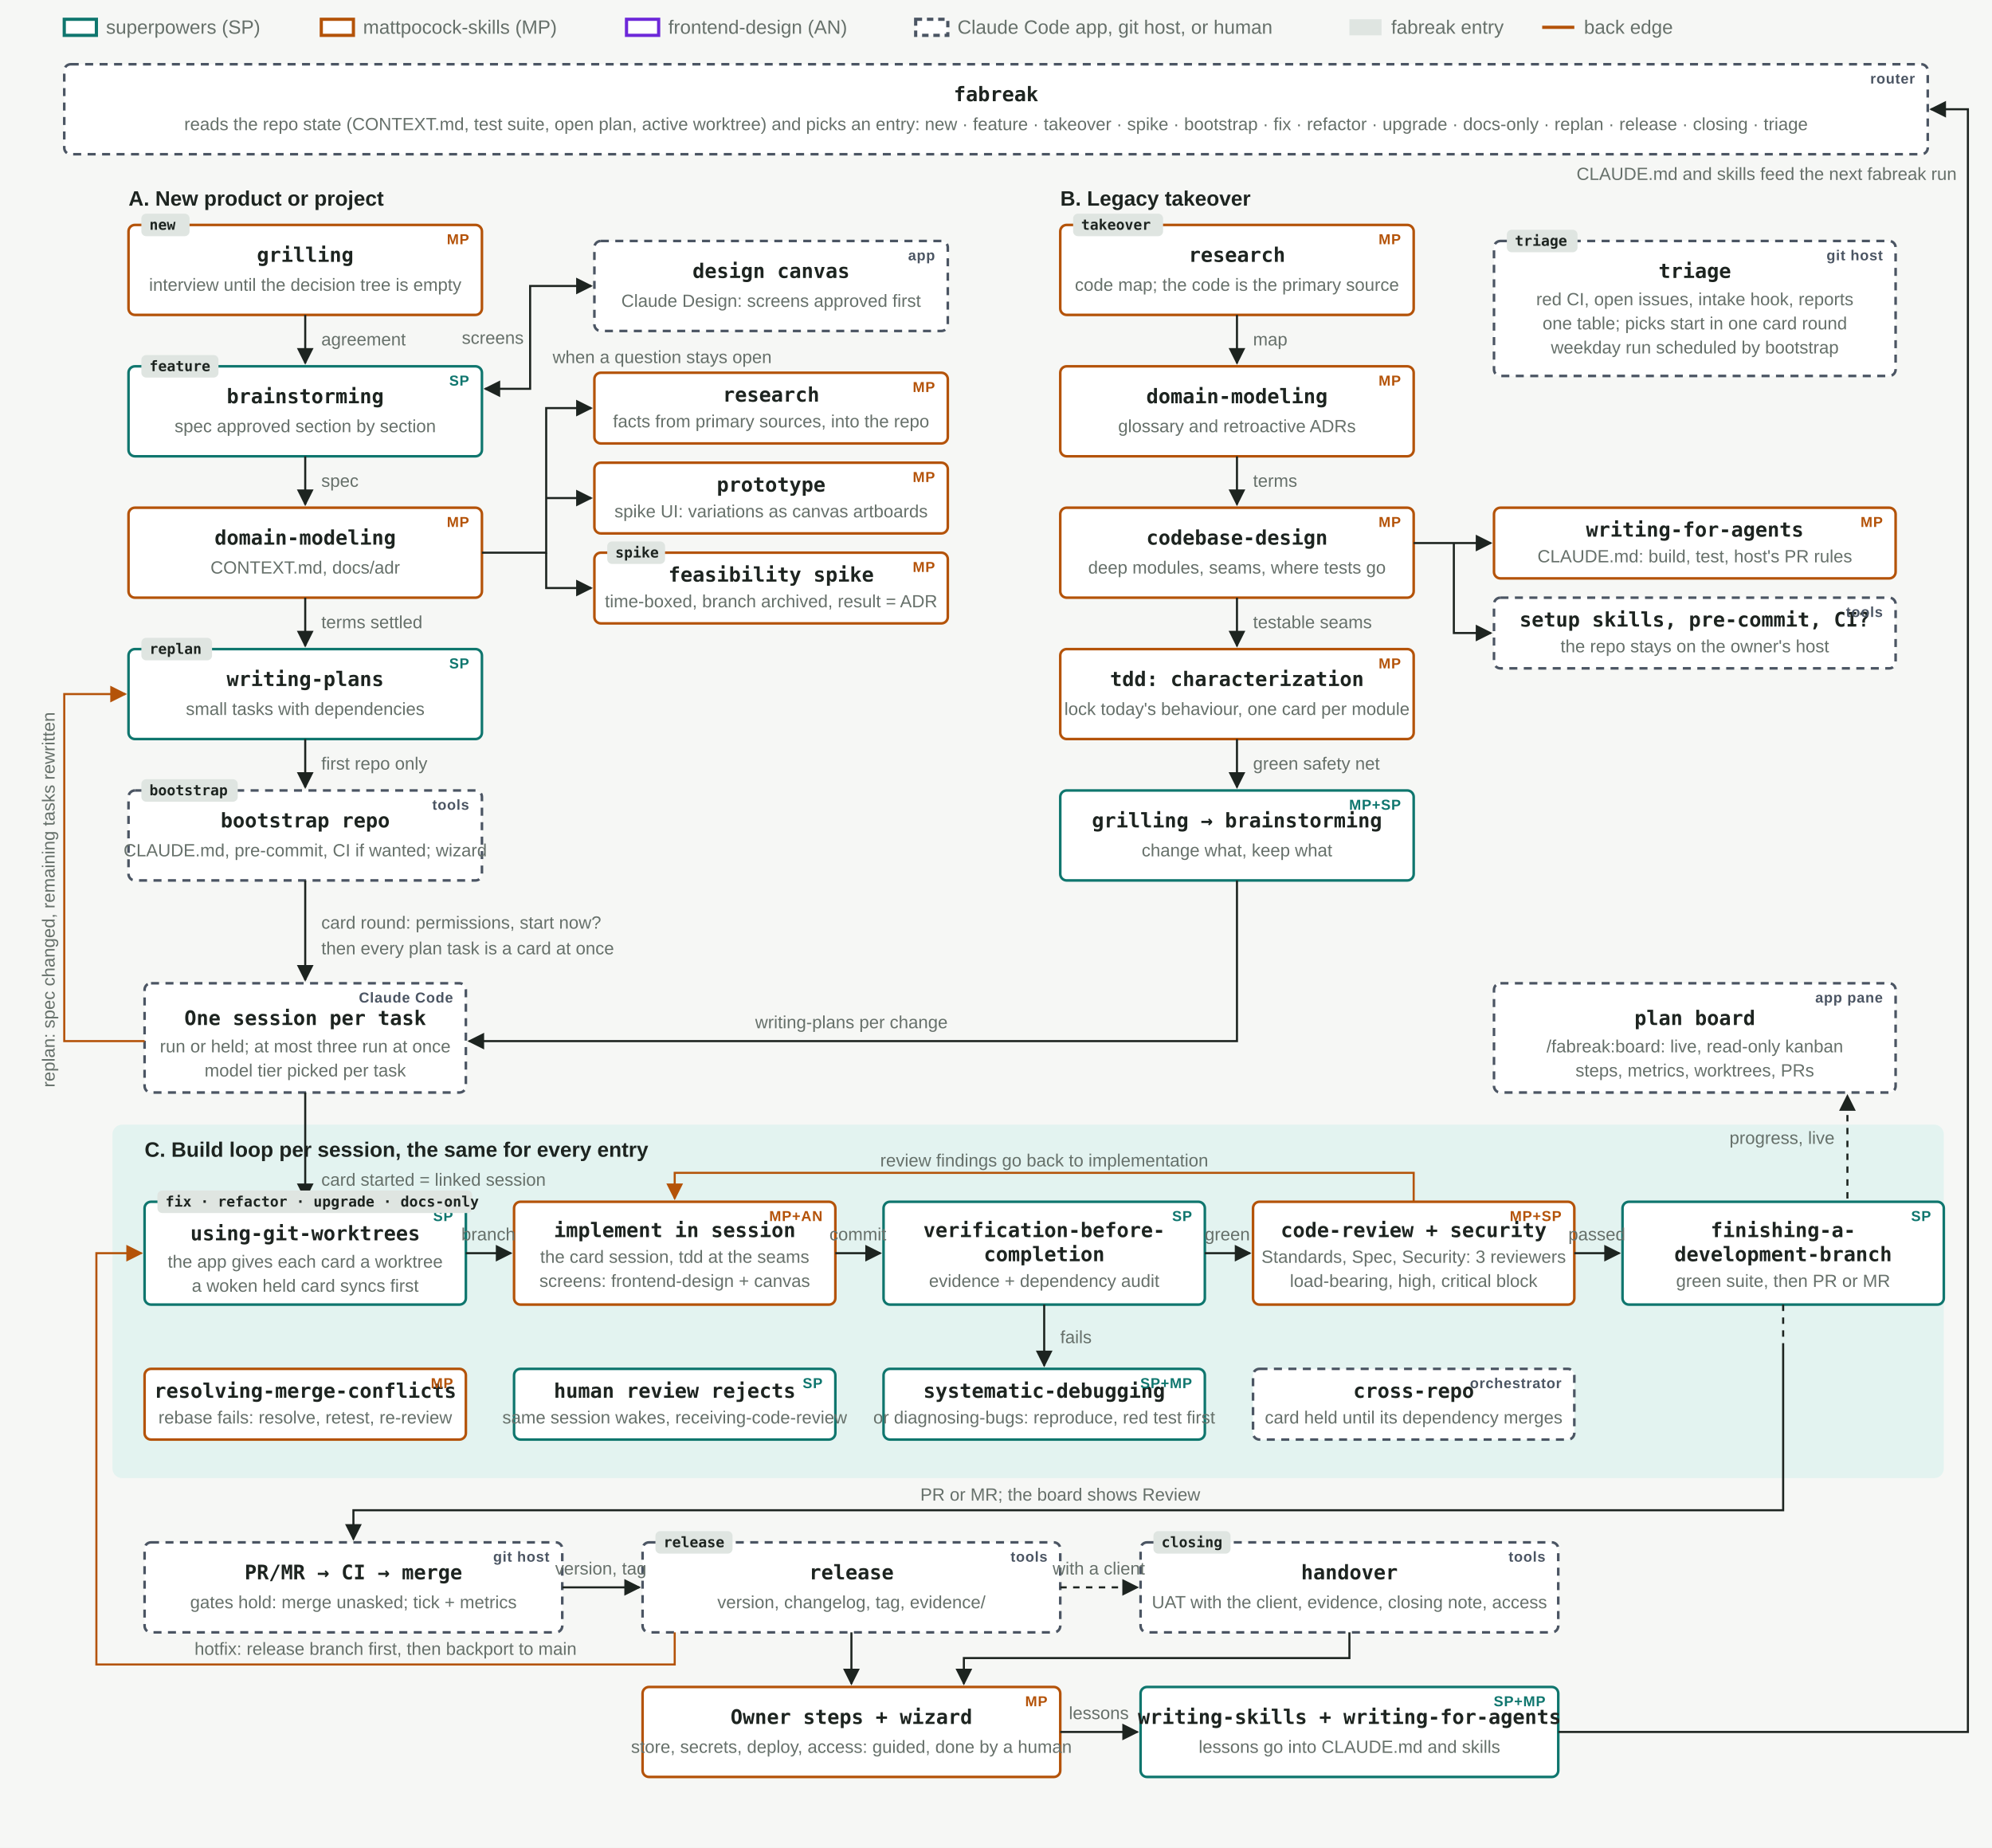
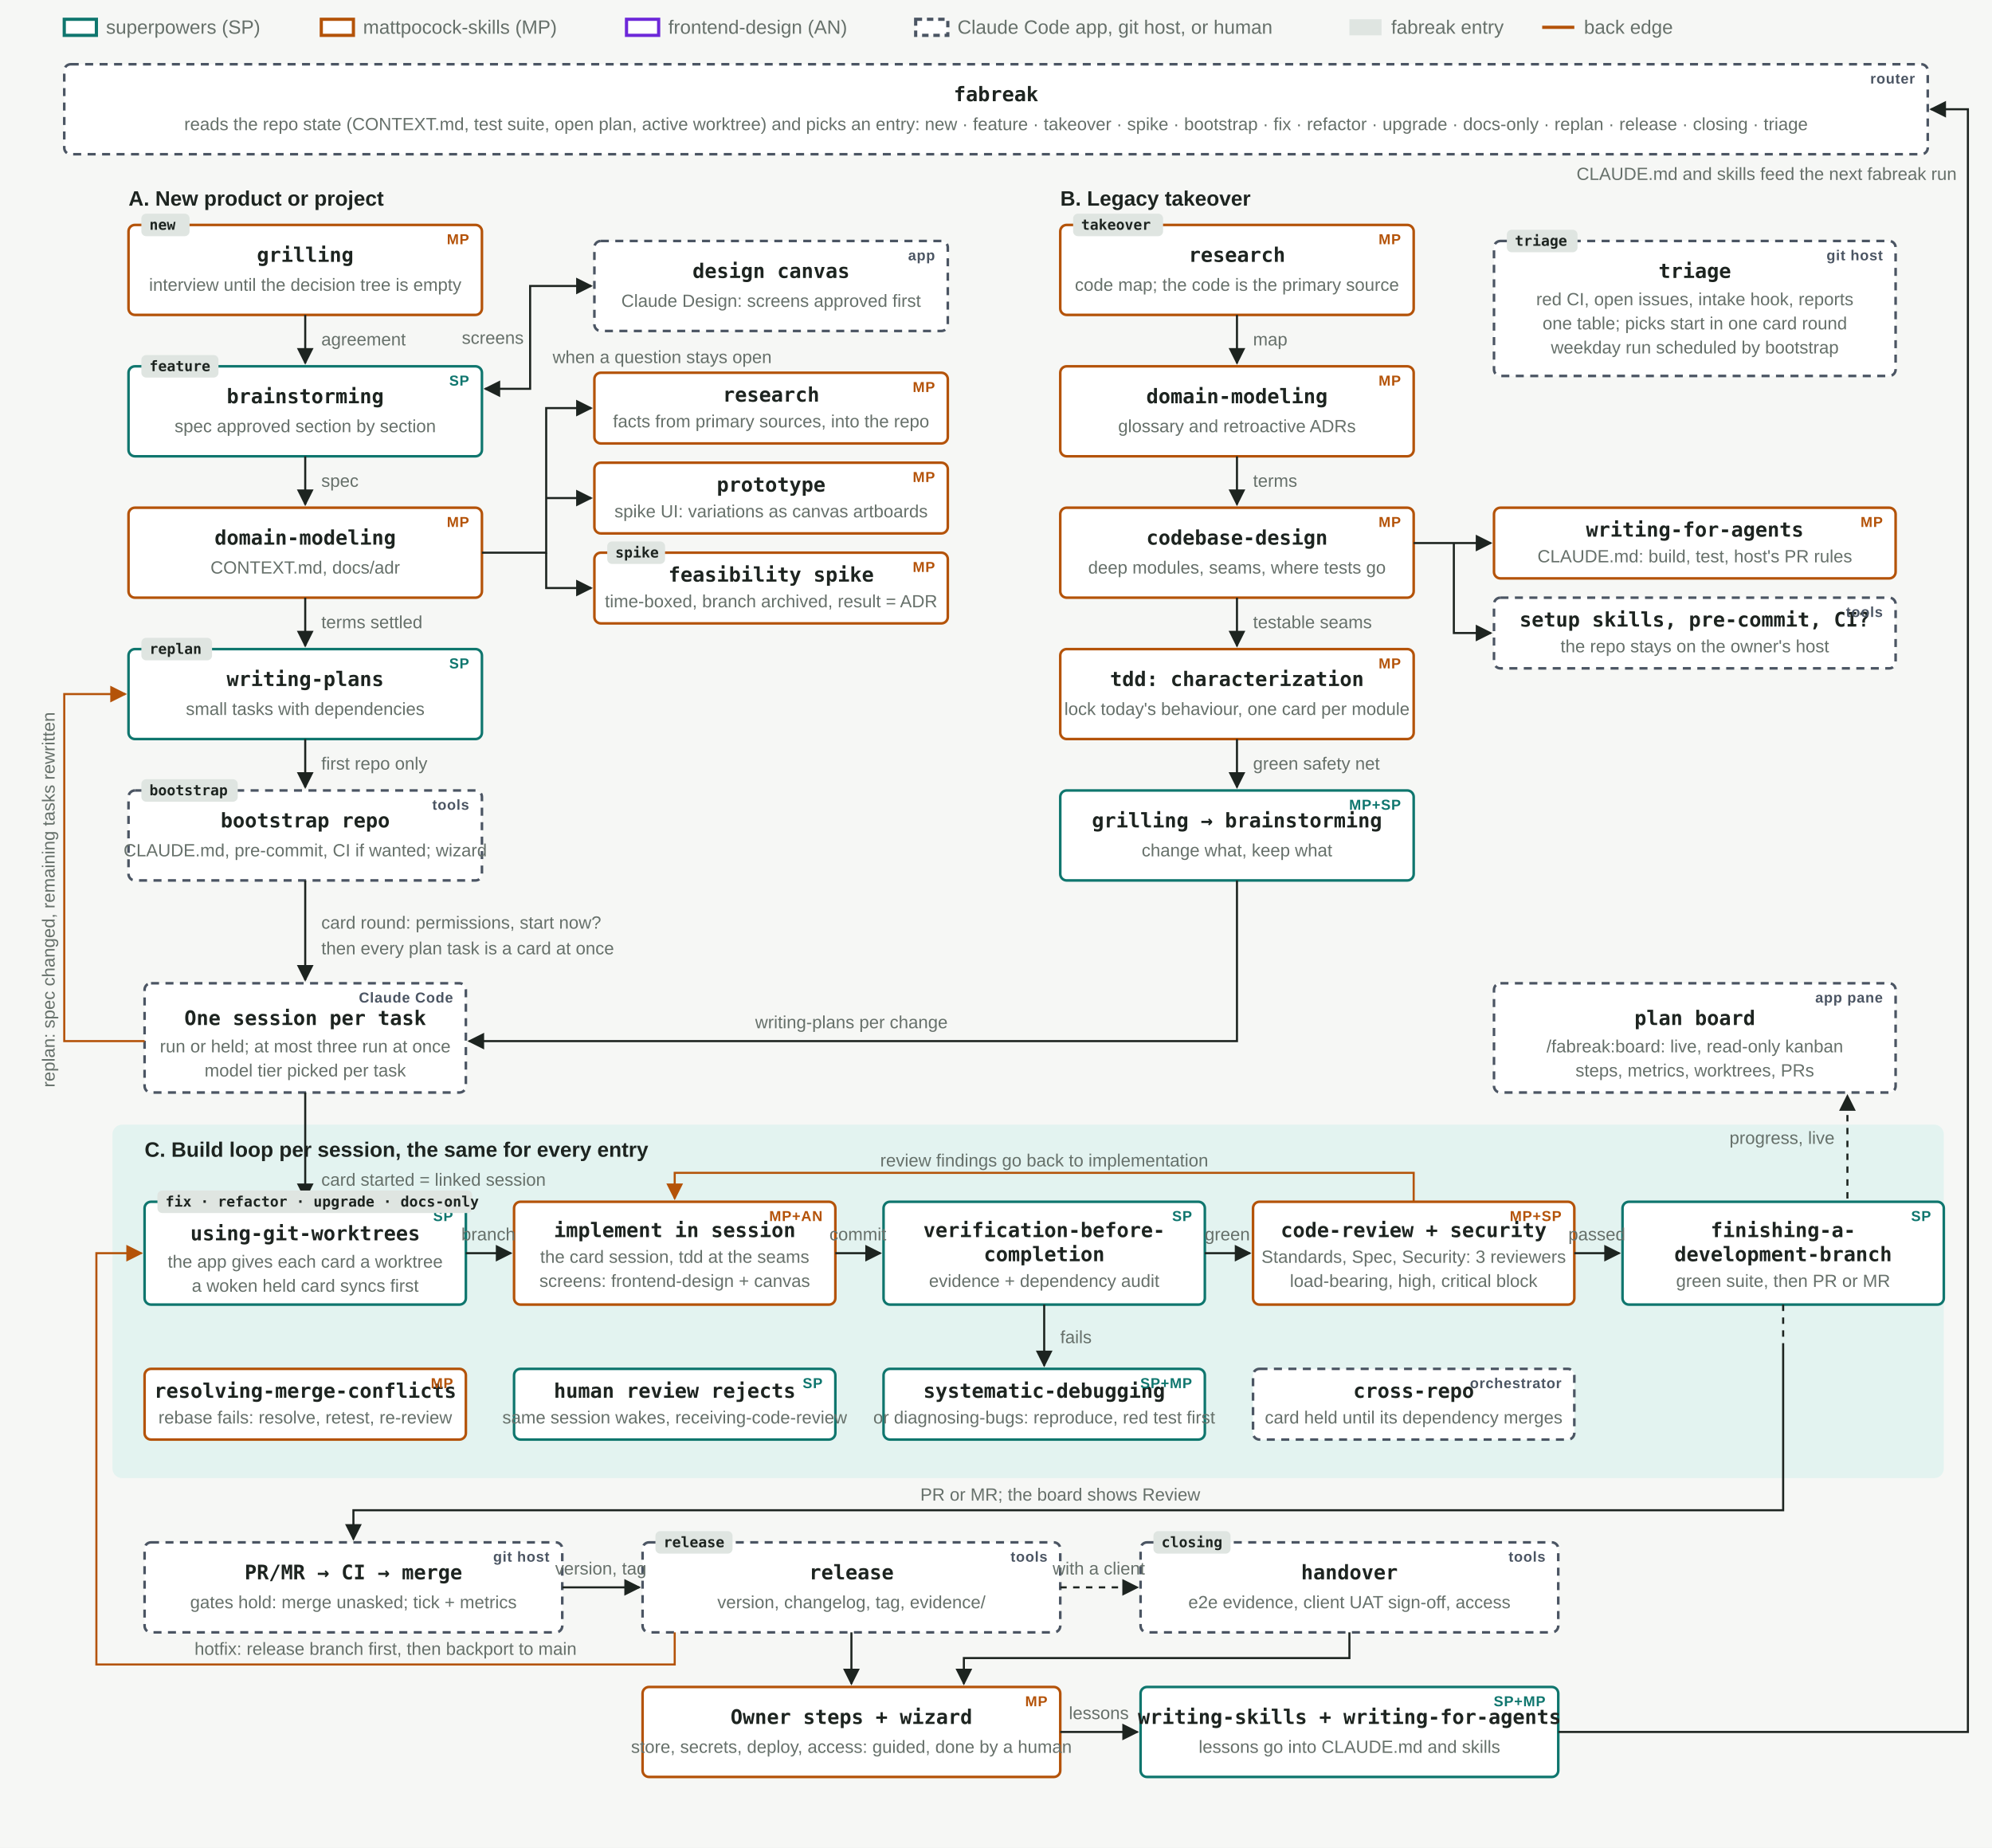
<svg xmlns="http://www.w3.org/2000/svg" viewBox="0 0 1240 1150" width="1240" height="1150" role="img" aria-label="fabreak Agentic Development Lifecycle: a router on top chooses an entry; lane A for a new product, lane B for a legacy takeover; screens are approved on a Claude Design canvas before the spec; after a card round every plan task becomes its own session, run or held, then loop C: worktree, implement, verify with a dependency audit, review on Standards, Spec and Security, finish; the live plan board shows steps, metrics, worktrees and PRs; then PR or MR, merge without a question when the gates hold, tick with a metrics line, release, closing; triage turns red CI, open issues and an intake hook into cards, on a weekday schedule; back edges for review findings, replan and hotfix.">
  <style>
    .n rect { fill: #ffffff; stroke-width: 1.6; }
    .sp rect { stroke: #0f766e; } .mp rect { stroke: #b45309; } .an rect { stroke: #6d28d9; }
    .tl rect { stroke: #4b5563; stroke-dasharray: 5 4; }
    .t { font: 600 12.5px Menlo, "SFMono-Regular", monospace; fill: #1d2420; }
    .d { font: 11px -apple-system, "Helvetica Neue", Arial, sans-serif; fill: #66706a; }
    .b { font: 600 9px -apple-system, Arial, sans-serif; letter-spacing: 0.04em; }
    .sp .b { fill: #0f766e; } .mp .b { fill: #b45309; } .tl .b { fill: #4b5563; } .an .b { fill: #6d28d9; }
    .tag rect { fill: #dfe5e1; } .tag text { font: 600 9px Menlo, monospace; fill: #1d2420; }
    .lane { font: 600 13px -apple-system, Arial, sans-serif; fill: #1d2420; }
    .lbl { font: 11px -apple-system, Arial, sans-serif; fill: #66706a; }
    .ln { fill: none; stroke: #1d2420; stroke-width: 1.3; }
    .back { stroke: #b45309; } .soft { stroke-dasharray: 4 4; }
    .band { fill: #e3f3f0; }
    .legend { font: 12px -apple-system, Arial, sans-serif; fill: #66706a; }
  </style>
  <defs>
    <marker id="a" viewBox="0 0 10 10" refX="9" refY="5" markerWidth="8" markerHeight="8" orient="auto-start-reverse">
      <path d="M0,0 L10,5 L0,10 z" fill="#1d2420" />
    </marker>
    <marker id="am" viewBox="0 0 10 10" refX="9" refY="5" markerWidth="8" markerHeight="8" orient="auto-start-reverse">
      <path d="M0,0 L10,5 L0,10 z" fill="#b45309" />
    </marker>
  </defs>
  <rect width="1240" height="1150" fill="#f6f7f5" />
  <g class="legend">
    <rect x="40" y="12" width="20" height="10" fill="#fff" stroke="#0f766e" stroke-width="2" />
    <text x="66" y="21">superpowers (SP)</text>
    <rect x="200" y="12" width="20" height="10" fill="#fff" stroke="#b45309" stroke-width="2" />
    <text x="226" y="21">mattpocock-skills (MP)</text>
    <rect x="390" y="12" width="20" height="10" fill="#fff" stroke="#6d28d9" stroke-width="2" />
    <text x="416" y="21">frontend-design (AN)</text>
    <rect x="570" y="12" width="20" height="10" fill="#fff" stroke="#4b5563" stroke-width="2" stroke-dasharray="4 3" />
    <text x="596" y="21">Claude Code app, git host, or human</text>
    <rect x="840" y="12" width="20" height="10" fill="#dfe5e1" />
    <text x="866" y="21">fabreak entry</text>
    <line x1="960" y1="17" x2="980" y2="17" stroke="#b45309" stroke-width="2" />
    <text x="986" y="21">back edge</text>
  </g>
  <rect class="band" x="70" y="700" width="1140" height="220" rx="6" />
  <g class="n tl">
    <rect x="40" y="40" width="1160" height="56" rx="4" />
    <text class="t" x="620" y="63" text-anchor="middle">fabreak</text>
    <text class="d" x="620" y="81" text-anchor="middle">reads the repo state (CONTEXT.md, test suite, open plan, active worktree) and picks an entry: new · feature · takeover · spike · bootstrap · fix · refactor · upgrade · docs-only · replan · release · closing · triage</text>
    <text class="b" x="1192" y="52" text-anchor="end">router</text>
  </g>
  <text class="lane" x="80" y="128">A. New product or project</text>
  <text class="lane" x="660" y="128">B. Legacy takeover</text>
  <text class="lane" x="90" y="720">C. Build loop per session, the same for every entry</text>
  <g class="n mp">
    <rect x="80" y="140" width="220" height="56" rx="4" />
    <text class="t" x="190" y="163" text-anchor="middle">grilling</text>
    <text class="d" x="190" y="181" text-anchor="middle">interview until the decision tree is empty</text>
    <text class="b" x="292" y="152" text-anchor="end">MP</text>
  </g>
  <g class="tag">
    <rect x="88" y="133" width="30" height="14" rx="3" />
    <text x="93" y="143">new</text>
  </g>
  <g class="n sp">
    <rect x="80" y="228" width="220" height="56" rx="4" />
    <text class="t" x="190" y="251" text-anchor="middle">brainstorming</text>
    <text class="d" x="190" y="269" text-anchor="middle">spec approved section by section</text>
    <text class="b" x="292" y="240" text-anchor="end">SP</text>
  </g>
  <g class="tag">
    <rect x="88" y="221" width="48" height="14" rx="3" />
    <text x="93" y="231">feature</text>
  </g>
  <g class="n mp">
    <rect x="80" y="316" width="220" height="56" rx="4" />
    <text class="t" x="190" y="339" text-anchor="middle">domain-modeling</text>
    <text class="d" x="190" y="357" text-anchor="middle">CONTEXT.md, docs/adr</text>
    <text class="b" x="292" y="328" text-anchor="end">MP</text>
  </g>
  <g class="n sp">
    <rect x="80" y="404" width="220" height="56" rx="4" />
    <text class="t" x="190" y="427" text-anchor="middle">writing-plans</text>
    <text class="d" x="190" y="445" text-anchor="middle">small tasks with dependencies</text>
    <text class="b" x="292" y="416" text-anchor="end">SP</text>
  </g>
  <g class="tag">
    <rect x="88" y="397" width="44" height="14" rx="3" />
    <text x="93" y="407">replan</text>
  </g>
  <g class="n tl">
    <rect x="80" y="492" width="220" height="56" rx="4" />
    <text class="t" x="190" y="515" text-anchor="middle">bootstrap repo</text>
    <text class="d" x="190" y="533" text-anchor="middle">CLAUDE.md, pre-commit, CI if wanted; wizard</text>
    <text class="b" x="292" y="504" text-anchor="end">tools</text>
  </g>
  <g class="tag">
    <rect x="88" y="485" width="60" height="14" rx="3" />
    <text x="93" y="495">bootstrap</text>
  </g>
  <g class="n tl">
    <rect x="370" y="150" width="220" height="56" rx="4" />
    <text class="t" x="480" y="173" text-anchor="middle">design canvas</text>
    <text class="d" x="480" y="191" text-anchor="middle">Claude Design: screens approved first</text>
    <text class="b" x="582" y="162" text-anchor="end">app</text>
  </g>
  <polyline class="ln" points="302,242 330,242 330,178 368,178" marker-start="url(#a)" marker-end="url(#a)" />
  <text class="lbl" x="326" y="214" text-anchor="end">screens</text>
  <g class="n mp">
    <rect x="370" y="232" width="220" height="44" rx="4" />
    <text class="t" x="480" y="250" text-anchor="middle">research</text>
    <text class="d" x="480" y="266" text-anchor="middle">facts from primary sources, into the repo</text>
    <text class="b" x="582" y="244" text-anchor="end">MP</text>
  </g>
  <g class="n mp">
    <rect x="370" y="288" width="220" height="44" rx="4" />
    <text class="t" x="480" y="306" text-anchor="middle">prototype</text>
    <text class="d" x="480" y="322" text-anchor="middle">spike UI: variations as canvas artboards</text>
    <text class="b" x="582" y="300" text-anchor="end">MP</text>
  </g>
  <g class="n mp">
    <rect x="370" y="344" width="220" height="44" rx="4" />
    <text class="t" x="480" y="362" text-anchor="middle">feasibility spike</text>
    <text class="d" x="480" y="378" text-anchor="middle">time-boxed, branch archived, result = ADR</text>
    <text class="b" x="582" y="356" text-anchor="end">MP</text>
  </g>
  <g class="tag">
    <rect x="378" y="337" width="36" height="14" rx="3" />
    <text x="383" y="347">spike</text>
  </g>
  <line class="ln" x1="190" y1="196" x2="190" y2="226" marker-end="url(#a)" />
  <text class="lbl" x="200" y="215">agreement</text>
  <line class="ln" x1="190" y1="284" x2="190" y2="314" marker-end="url(#a)" />
  <text class="lbl" x="200" y="303">spec</text>
  <line class="ln" x1="190" y1="372" x2="190" y2="402" marker-end="url(#a)" />
  <text class="lbl" x="200" y="391">terms settled</text>
  <line class="ln" x1="190" y1="460" x2="190" y2="490" marker-end="url(#a)" />
  <text class="lbl" x="200" y="479">first repo only</text>
  <polyline class="ln" points="300,344 340,344 340,254 368,254" marker-end="url(#a)" />
  <polyline class="ln" points="340,310 368,310" marker-end="url(#a)" />
  <polyline class="ln" points="340,344 340,366 368,366" marker-end="url(#a)" />
  <text class="lbl" x="344" y="226">when a question stays open</text>
  <line class="ln" x1="190" y1="548" x2="190" y2="610" marker-end="url(#a)" />
  <text class="lbl" x="200" y="578">card round: permissions, start now?</text>
  <text class="lbl" x="200" y="594">then every plan task is a card at once</text>
  <g class="n mp">
    <rect x="660" y="140" width="220" height="56" rx="4" />
    <text class="t" x="770" y="163" text-anchor="middle">research</text>
    <text class="d" x="770" y="181" text-anchor="middle">code map; the code is the primary source</text>
    <text class="b" x="872" y="152" text-anchor="end">MP</text>
  </g>
  <g class="tag">
    <rect x="668" y="133" width="56" height="14" rx="3" />
    <text x="673" y="143">takeover</text>
  </g>
  <g class="n mp">
    <rect x="660" y="228" width="220" height="56" rx="4" />
    <text class="t" x="770" y="251" text-anchor="middle">domain-modeling</text>
    <text class="d" x="770" y="269" text-anchor="middle">glossary and retroactive ADRs</text>
    <text class="b" x="872" y="240" text-anchor="end">MP</text>
  </g>
  <g class="n mp">
    <rect x="660" y="316" width="220" height="56" rx="4" />
    <text class="t" x="770" y="339" text-anchor="middle">codebase-design</text>
    <text class="d" x="770" y="357" text-anchor="middle">deep modules, seams, where tests go</text>
    <text class="b" x="872" y="328" text-anchor="end">MP</text>
  </g>
  <g class="n mp">
    <rect x="660" y="404" width="220" height="56" rx="4" />
    <text class="t" x="770" y="427" text-anchor="middle">tdd: characterization</text>
    <text class="d" x="770" y="445" text-anchor="middle">lock today's behaviour, one card per module</text>
    <text class="b" x="872" y="416" text-anchor="end">MP</text>
  </g>
  <g class="n sp">
    <rect x="660" y="492" width="220" height="56" rx="4" />
    <text class="t" x="770" y="515" text-anchor="middle">grilling → brainstorming</text>
    <text class="d" x="770" y="533" text-anchor="middle">change what, keep what</text>
    <text class="b" x="872" y="504" text-anchor="end">MP+SP</text>
  </g>
  <g class="n tl">
    <rect x="930" y="150" width="250" height="84" rx="4" />
    <text class="t" x="1055" y="173" text-anchor="middle">triage</text>
    <text class="d" x="1055" y="190" text-anchor="middle">red CI, open issues, intake hook, reports</text>
    <text class="d" x="1055" y="205" text-anchor="middle">one table; picks start in one card round</text>
    <text class="d" x="1055" y="220" text-anchor="middle">weekday run scheduled by bootstrap</text>
    <text class="b" x="1172" y="162" text-anchor="end">git host</text>
  </g>
  <g class="tag">
    <rect x="938" y="143" width="44" height="14" rx="3" />
    <text x="943" y="153">triage</text>
  </g>
  <g class="n mp">
    <rect x="930" y="316" width="250" height="44" rx="4" />
    <text class="t" x="1055" y="334" text-anchor="middle">writing-for-agents</text>
    <text class="d" x="1055" y="350" text-anchor="middle">CLAUDE.md: build, test, host's PR rules</text>
    <text class="b" x="1172" y="328" text-anchor="end">MP</text>
  </g>
  <g class="n tl">
    <rect x="930" y="372" width="250" height="44" rx="4" />
    <text class="t" x="1055" y="390" text-anchor="middle">setup skills, pre-commit, CI?</text>
    <text class="d" x="1055" y="406" text-anchor="middle">the repo stays on the owner's host</text>
    <text class="b" x="1172" y="384" text-anchor="end">tools</text>
  </g>
  <line class="ln" x1="770" y1="196" x2="770" y2="226" marker-end="url(#a)" />
  <text class="lbl" x="780" y="215">map</text>
  <line class="ln" x1="770" y1="284" x2="770" y2="314" marker-end="url(#a)" />
  <text class="lbl" x="780" y="303">terms</text>
  <line class="ln" x1="770" y1="372" x2="770" y2="402" marker-end="url(#a)" />
  <text class="lbl" x="780" y="391">testable seams</text>
  <line class="ln" x1="770" y1="460" x2="770" y2="490" marker-end="url(#a)" />
  <text class="lbl" x="780" y="479">green safety net</text>
  <polyline class="ln" points="880,338 928,338" marker-end="url(#a)" />
  <polyline class="ln" points="905,338 905,394 928,394" marker-end="url(#a)" />
  <polyline class="ln" points="770,548 770,648 292,648" marker-end="url(#a)" />
  <text class="lbl" x="530" y="640" text-anchor="middle">writing-plans per change</text>
  <g class="n tl">
    <rect x="90" y="612" width="200" height="68" rx="4" />
    <text class="t" x="190" y="638" text-anchor="middle">One session per task</text>
    <text class="d" x="190" y="655" text-anchor="middle">run or held; at most three run at once</text>
    <text class="d" x="190" y="670" text-anchor="middle">model tier picked per task</text>
    <text class="b" x="282" y="624" text-anchor="end">Claude Code</text>
  </g>
  <line class="ln" x1="190" y1="680" x2="190" y2="746" marker-end="url(#a)" />
  <text class="lbl" x="200" y="738">card started = linked session</text>
  <polyline class="ln back" points="90,648 40,648 40,432 78,432" marker-end="url(#am)" />
  <text class="lbl" transform="rotate(-90 34 560)" x="34" y="560" text-anchor="middle">replan: spec changed, remaining tasks rewritten</text>
  <g class="n tl">
    <rect x="930" y="612" width="250" height="68" rx="4" />
    <text class="t" x="1055" y="638" text-anchor="middle">plan board</text>
    <text class="d" x="1055" y="655" text-anchor="middle">/fabreak:board: live, read-only kanban</text>
    <text class="d" x="1055" y="670" text-anchor="middle">steps, metrics, worktrees, PRs</text>
    <text class="b" x="1172" y="624" text-anchor="end">app pane</text>
  </g>
  <line class="ln soft" x1="1150" y1="746" x2="1150" y2="682" marker-end="url(#a)" />
  <text class="lbl" x="1142" y="712" text-anchor="end">progress, live</text>
  <g class="n sp">
    <rect x="90" y="748" width="200" height="64" rx="4" />
    <text class="t" x="190" y="772" text-anchor="middle">using-git-worktrees</text>
    <text class="d" x="190" y="789" text-anchor="middle">the app gives each card a worktree</text>
    <text class="d" x="190" y="804" text-anchor="middle">a woken held card syncs first</text>
    <text class="b" x="282" y="760" text-anchor="end">SP</text>
  </g>
  <g class="tag">
    <rect x="98" y="741" width="196" height="14" rx="3" />
    <text x="103" y="751">fix · refactor · upgrade · docs-only</text>
  </g>
  <g class="n mp">
    <rect x="320" y="748" width="200" height="64" rx="4" />
    <text class="t" x="420" y="770" text-anchor="middle">implement in session</text>
    <text class="d" x="420" y="786" text-anchor="middle">the card session, tdd at the seams</text>
    <text class="d" x="420" y="801" text-anchor="middle">screens: frontend-design + canvas</text>
    <text class="b" x="512" y="760" text-anchor="end">MP+AN</text>
  </g>
  <g class="n sp">
    <rect x="550" y="748" width="200" height="64" rx="4" />
    <text class="t" x="650" y="770" text-anchor="middle">verification-before-</text>
    <text class="t" x="650" y="785" text-anchor="middle">completion</text>
    <text class="d" x="650" y="801" text-anchor="middle">evidence + dependency audit</text>
    <text class="b" x="742" y="760" text-anchor="end">SP</text>
  </g>
  <g class="n mp">
    <rect x="780" y="748" width="200" height="64" rx="4" />
    <text class="t" x="880" y="770" text-anchor="middle">code-review + security</text>
    <text class="d" x="880" y="786" text-anchor="middle">Standards, Spec, Security: 3 reviewers</text>
    <text class="d" x="880" y="801" text-anchor="middle">load-bearing, high, critical block</text>
    <text class="b" x="972" y="760" text-anchor="end">MP+SP</text>
  </g>
  <g class="n sp">
    <rect x="1010" y="748" width="200" height="64" rx="4" />
    <text class="t" x="1110" y="770" text-anchor="middle">finishing-a-</text>
    <text class="t" x="1110" y="785" text-anchor="middle">development-branch</text>
    <text class="d" x="1110" y="801" text-anchor="middle">green suite, then PR or MR</text>
    <text class="b" x="1202" y="760" text-anchor="end">SP</text>
  </g>
  <line class="ln" x1="290" y1="780" x2="318" y2="780" marker-end="url(#a)" />
  <line class="ln" x1="520" y1="780" x2="548" y2="780" marker-end="url(#a)" />
  <line class="ln" x1="750" y1="780" x2="778" y2="780" marker-end="url(#a)" />
  <line class="ln" x1="980" y1="780" x2="1008" y2="780" marker-end="url(#a)" />
  <text class="lbl" x="304" y="772" text-anchor="middle">branch</text>
  <text class="lbl" x="534" y="772" text-anchor="middle">commit</text>
  <text class="lbl" x="764" y="772" text-anchor="middle">green</text>
  <text class="lbl" x="994" y="772" text-anchor="middle">passed</text>
  <polyline class="ln back" points="880,748 880,730 420,730 420,746" marker-end="url(#am)" />
  <text class="lbl" x="650" y="726" text-anchor="middle">review findings go back to implementation</text>
  <g class="n mp">
    <rect x="90" y="852" width="200" height="44" rx="4" />
    <text class="t" x="190" y="870" text-anchor="middle">resolving-merge-conflicts</text>
    <text class="d" x="190" y="886" text-anchor="middle">rebase fails: resolve, retest, re-review</text>
    <text class="b" x="282" y="864" text-anchor="end">MP</text>
  </g>
  <g class="n sp">
    <rect x="320" y="852" width="200" height="44" rx="4" />
    <text class="t" x="420" y="870" text-anchor="middle">human review rejects</text>
    <text class="d" x="420" y="886" text-anchor="middle">same session wakes, receiving-code-review</text>
    <text class="b" x="512" y="864" text-anchor="end">SP</text>
  </g>
  <g class="n sp">
    <rect x="550" y="852" width="200" height="44" rx="4" />
    <text class="t" x="650" y="870" text-anchor="middle">systematic-debugging</text>
    <text class="d" x="650" y="886" text-anchor="middle">or diagnosing-bugs: reproduce, red test first</text>
    <text class="b" x="742" y="864" text-anchor="end">SP+MP</text>
  </g>
  <g class="n tl">
    <rect x="780" y="852" width="200" height="44" rx="4" />
    <text class="t" x="880" y="870" text-anchor="middle">cross-repo</text>
    <text class="d" x="880" y="886" text-anchor="middle">card held until its dependency merges</text>
    <text class="b" x="972" y="864" text-anchor="end">orchestrator</text>
  </g>
  <line class="ln" x1="650" y1="812" x2="650" y2="850" marker-end="url(#a)" />
  <text class="lbl" x="660" y="836">fails</text>
  <line class="ln soft" x1="1110" y1="812" x2="1110" y2="836" />
  <polyline class="ln" points="1110,836 1110,940 220,940 220,958" marker-end="url(#a)" />
  <text class="lbl" x="660" y="934" text-anchor="middle">PR or MR; the board shows Review</text>
  <g class="n tl">
    <rect x="90" y="960" width="260" height="56" rx="4" />
    <text class="t" x="220" y="983" text-anchor="middle">PR/MR → CI → merge</text>
    <text class="d" x="220" y="1001" text-anchor="middle">gates hold: merge unasked; tick + metrics</text>
    <text class="b" x="342" y="972" text-anchor="end">git host</text>
  </g>
  <g class="n tl">
    <rect x="400" y="960" width="260" height="56" rx="4" />
    <text class="t" x="530" y="983" text-anchor="middle">release</text>
    <text class="d" x="530" y="1001" text-anchor="middle">version, changelog, tag, evidence/</text>
    <text class="b" x="652" y="972" text-anchor="end">tools</text>
  </g>
  <g class="tag">
    <rect x="408" y="953" width="48" height="14" rx="3" />
    <text x="413" y="963">release</text>
  </g>
  <g class="n tl">
    <rect x="710" y="960" width="260" height="56" rx="4" />
    <text class="t" x="840" y="983" text-anchor="middle">handover</text>
-     <text class="d" x="840" y="1001" text-anchor="middle">UAT with the client, evidence, closing note, access</text>
+     <text class="d" x="840" y="1001" text-anchor="middle">e2e evidence, client UAT sign-off, access</text>
    <text class="b" x="962" y="972" text-anchor="end">tools</text>
  </g>
  <g class="tag">
    <rect x="718" y="953" width="48" height="14" rx="3" />
    <text x="723" y="963">closing</text>
  </g>
  <line class="ln" x1="350" y1="988" x2="398" y2="988" marker-end="url(#a)" />
  <text class="lbl" x="374" y="980" text-anchor="middle">version, tag</text>
  <line class="ln soft" x1="660" y1="988" x2="708" y2="988" marker-end="url(#a)" />
  <text class="lbl" x="684" y="980" text-anchor="middle">with a client</text>
  <g class="n mp">
    <rect x="400" y="1050" width="260" height="56" rx="4" />
    <text class="t" x="530" y="1073" text-anchor="middle">Owner steps + wizard</text>
    <text class="d" x="530" y="1091" text-anchor="middle">store, secrets, deploy, access: guided, done by a human</text>
    <text class="b" x="652" y="1062" text-anchor="end">MP</text>
  </g>
  <g class="n sp">
    <rect x="710" y="1050" width="260" height="56" rx="4" />
    <text class="t" x="840" y="1073" text-anchor="middle">writing-skills + writing-for-agents</text>
    <text class="d" x="840" y="1091" text-anchor="middle">lessons go into CLAUDE.md and skills</text>
    <text class="b" x="962" y="1062" text-anchor="end">SP+MP</text>
  </g>
  <line class="ln" x1="530" y1="1016" x2="530" y2="1048" marker-end="url(#a)" />
  <polyline class="ln" points="840,1016 840,1032 600,1032 600,1048" marker-end="url(#a)" />
  <line class="ln" x1="660" y1="1078" x2="708" y2="1078" marker-end="url(#a)" />
  <text class="lbl" x="684" y="1070" text-anchor="middle">lessons</text>
  <polyline class="ln" points="970,1078 1225,1078 1225,68 1202,68" marker-end="url(#a)" />
  <text class="lbl" x="1218" y="112" text-anchor="end">CLAUDE.md and skills feed the next fabreak run</text>
  <polyline class="ln back" points="420,1016 420,1036 60,1036 60,780 88,780" marker-end="url(#am)" />
  <text class="lbl" x="240" y="1030" text-anchor="middle">hotfix: release branch first, then backport to main</text>
</svg>
